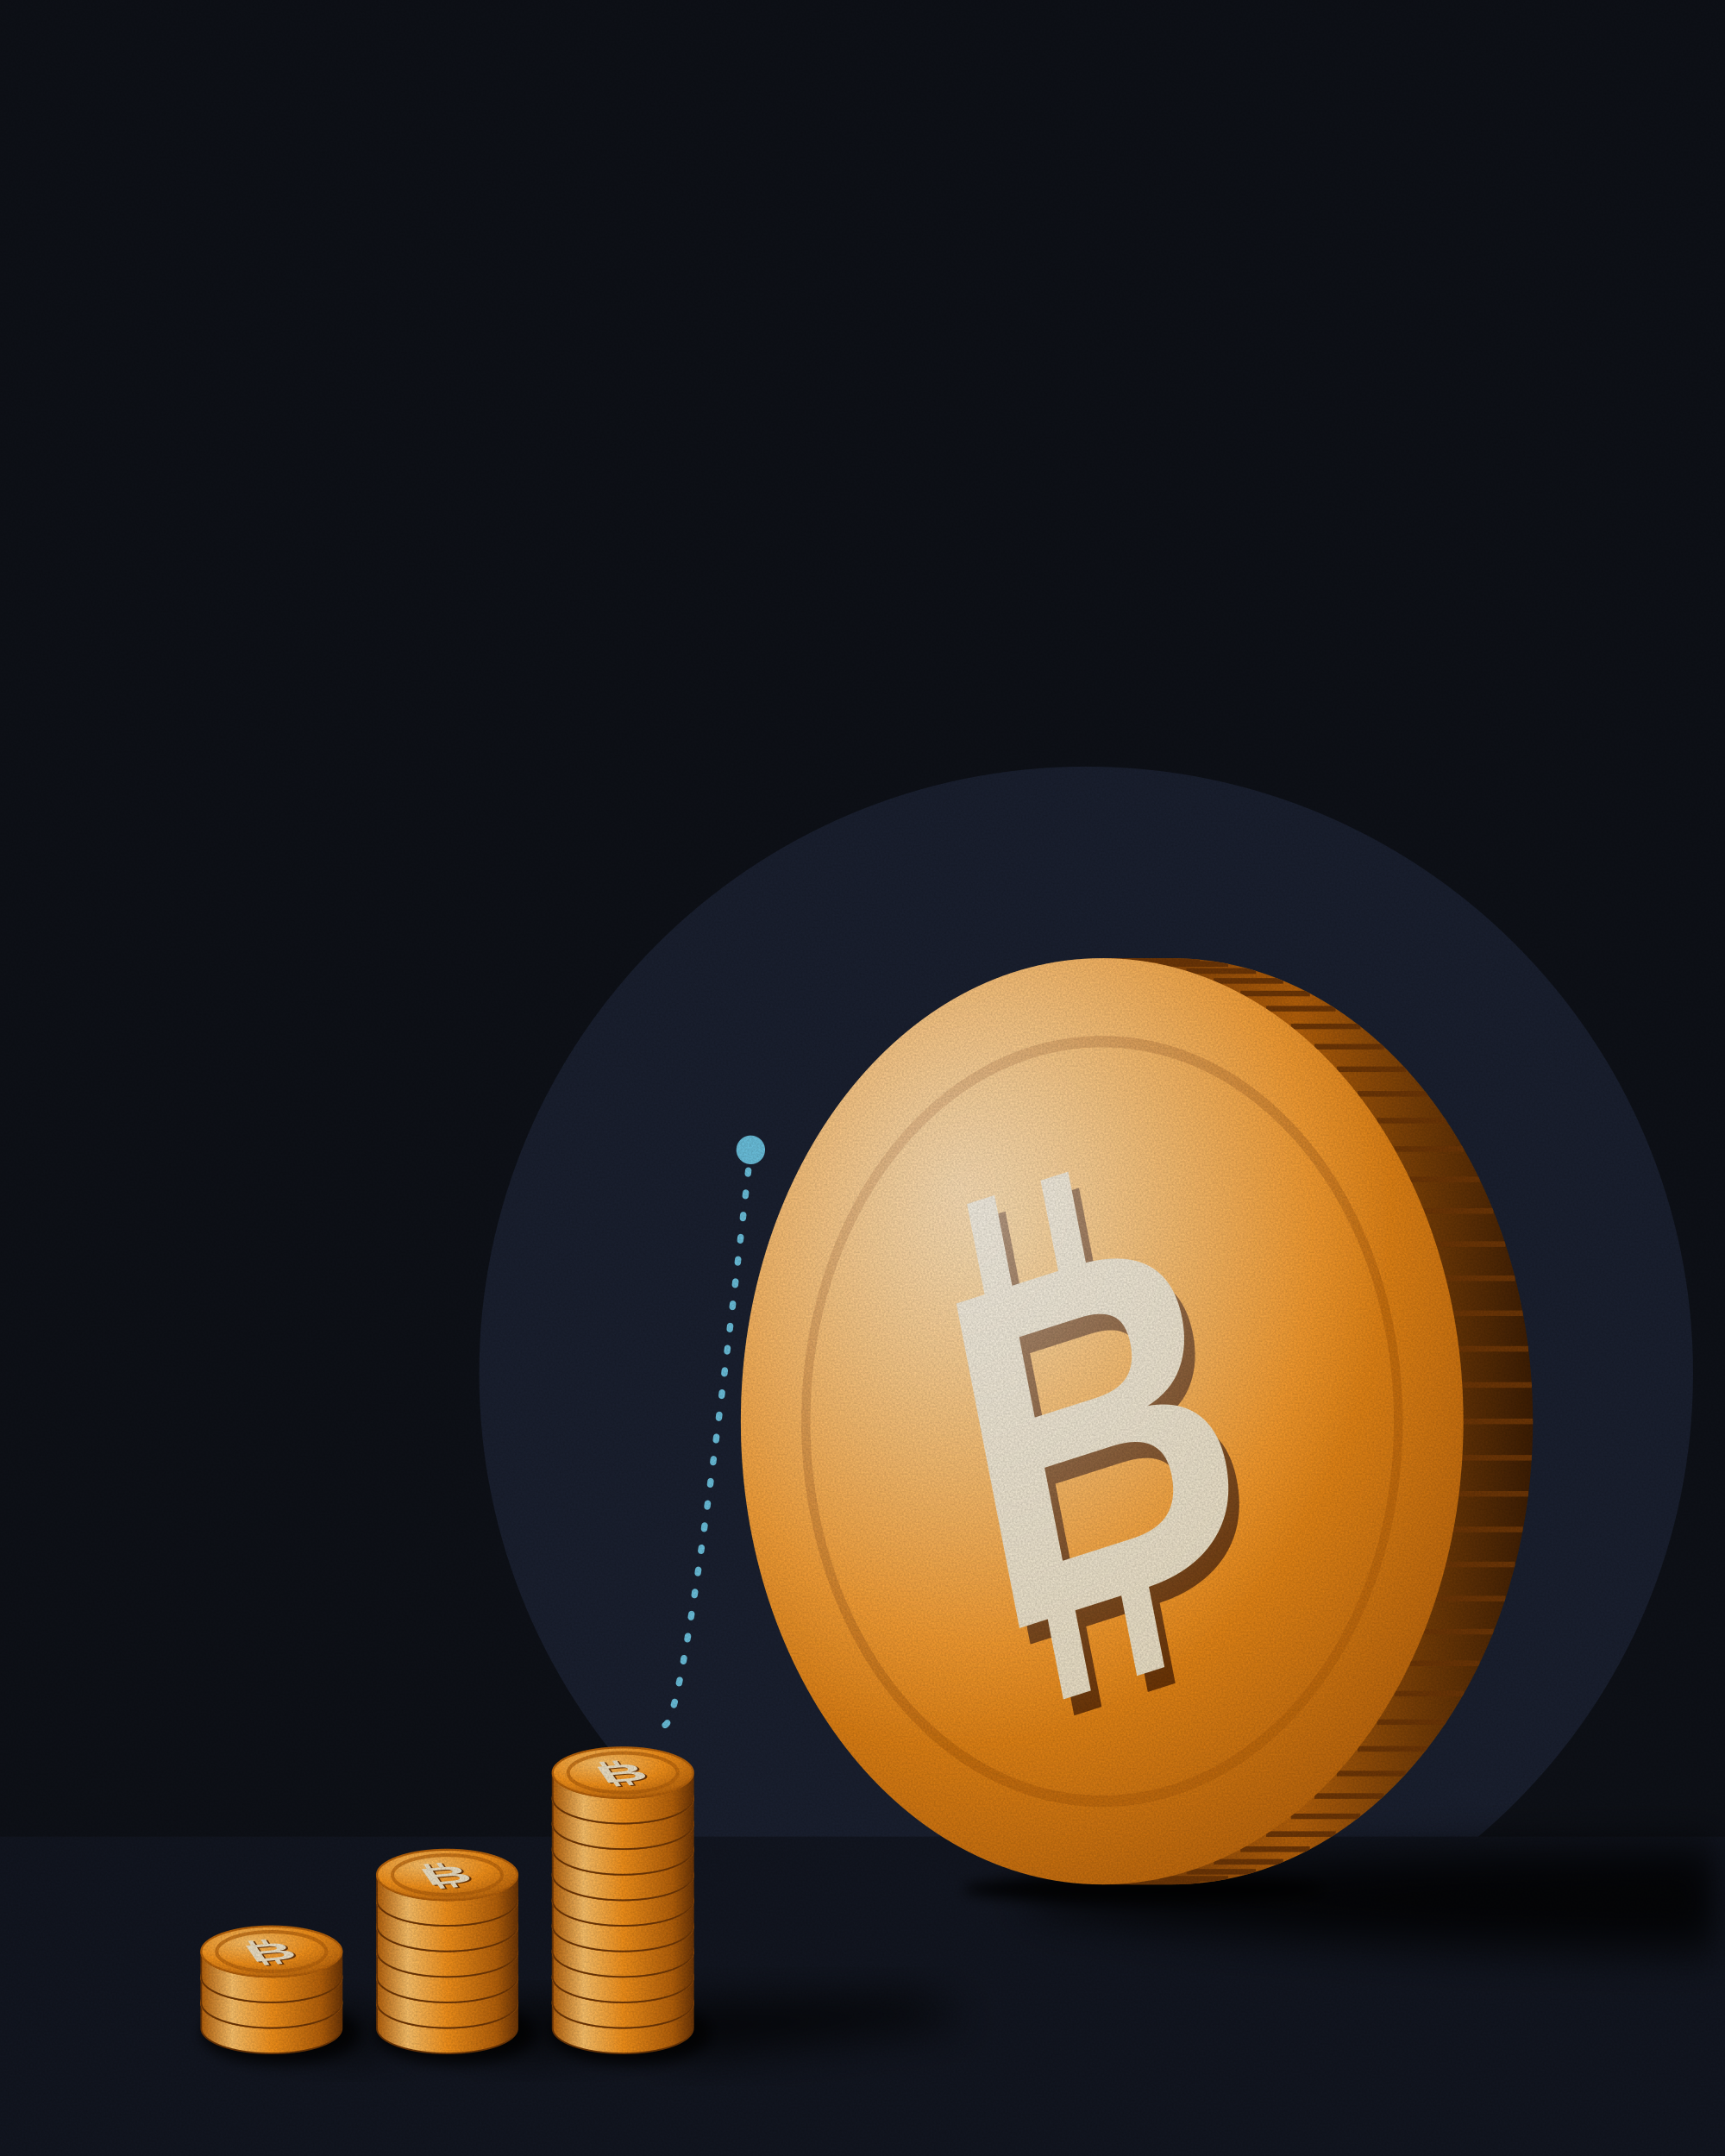
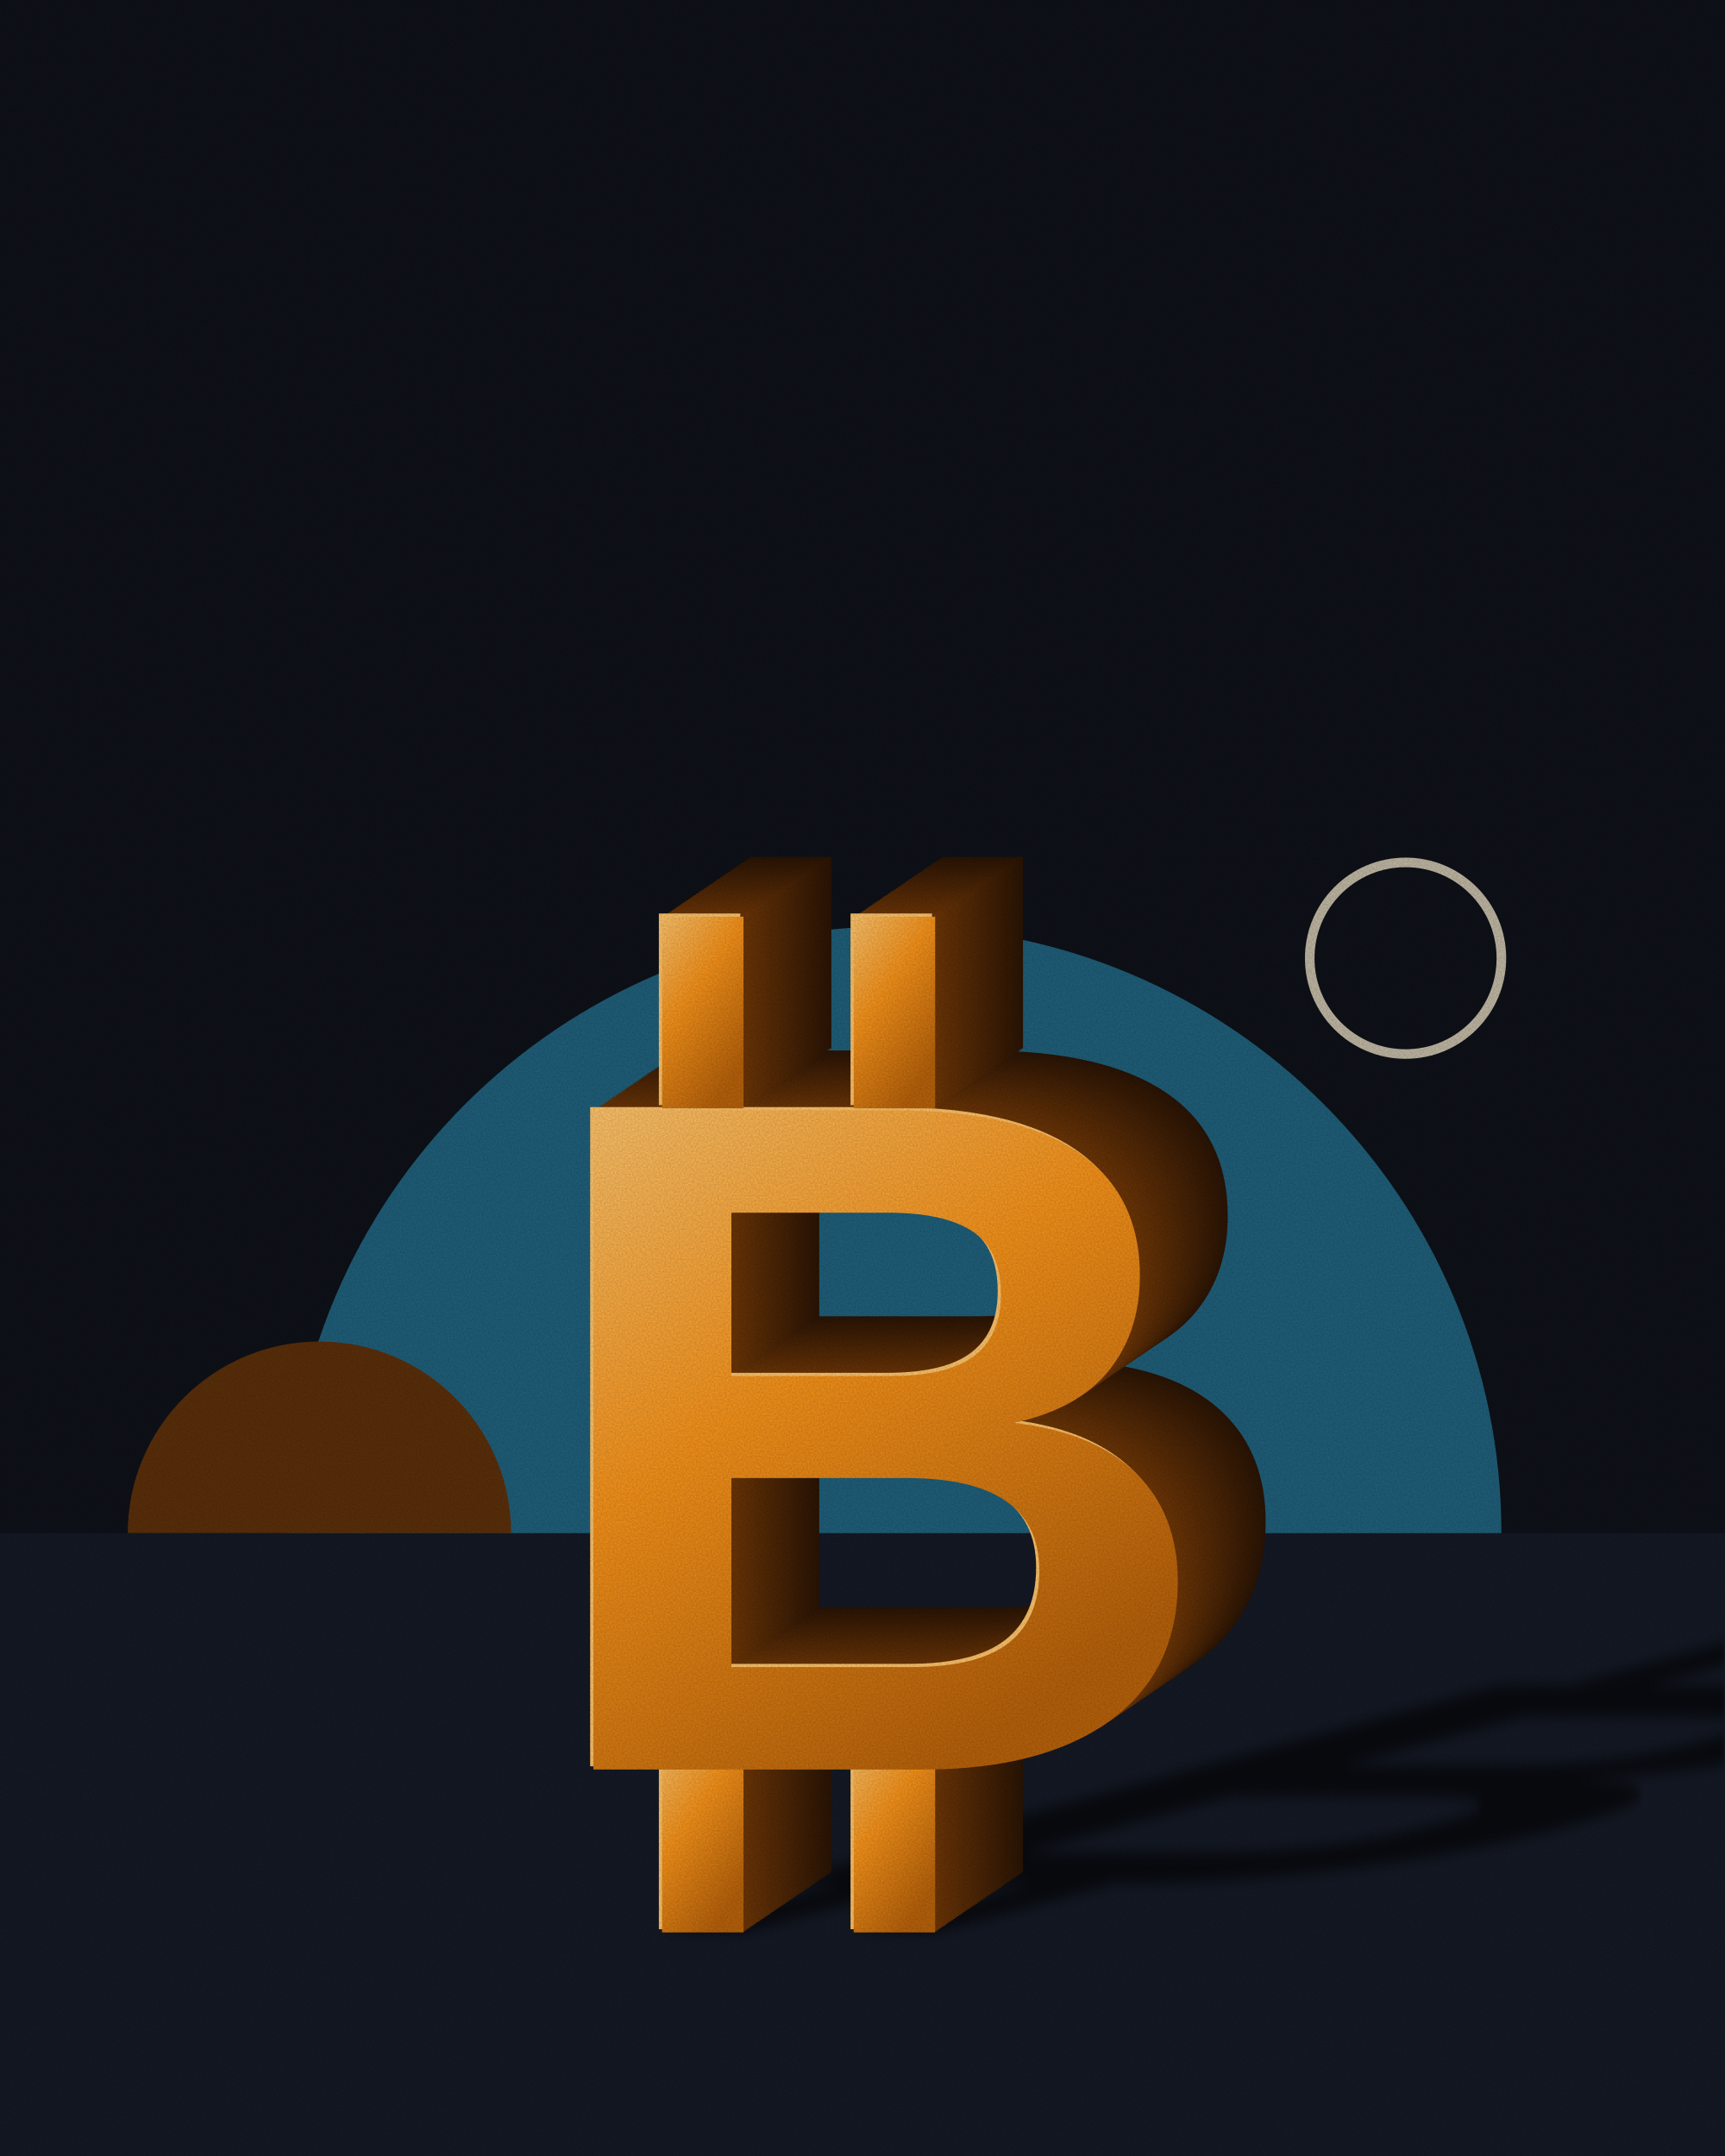
<svg xmlns="http://www.w3.org/2000/svg" viewBox="0 0 1080 1350">
  <defs>
    <filter id="v-grana" x="0" y="0" width="100%" height="100%">
      <feTurbulence type="fractalNoise" baseFrequency=".9" numOctaves="2" seed="3" />
      <feColorMatrix values="0 0 0 0 0 0 0 0 0 0 0 0 0 0 0 0 0 0 .55 0" />
    </filter>
    <filter id="v-metallo" x="0" y="0" width="100%" height="100%">
      <feTurbulence type="fractalNoise" baseFrequency="1.4" numOctaves="2" seed="8" />
      <feColorMatrix values="0 0 0 0 1 0 0 0 0 .85 0 0 0 0 .6 0 0 0 .7 -.2" />
      <feComposite in2="SourceGraphic" operator="in" />
    </filter>
    <filter id="v-blur" x="-50%" y="-50%" width="200%" height="200%">
      <feGaussianBlur stdDeviation="14" />
    </filter>
    <filter id="v-blur2" x="-50%" y="-50%" width="200%" height="200%">
      <feGaussianBlur stdDeviation="4" />
    </filter>
    <linearGradient id="v-lato" x1="0" x2="1">
      <stop offset="0" stop-color="#b8620a" />
      <stop offset=".22" stop-color="#ffc46b" />
      <stop offset=".5" stop-color="#f7931a" />
      <stop offset=".85" stop-color="#b8620a" />
      <stop offset="1" stop-color="#6e3606" />
    </linearGradient>
    <radialGradient id="v-faccia" cx=".35" cy=".3" r=".8">
      <stop offset="0" stop-color="#ffc46b" />
      <stop offset=".55" stop-color="#f7931a" />
      <stop offset="1" stop-color="#b8620a" />
    </radialGradient>
    <linearGradient id="v-taglio" x1="0" x2="1">
      <stop offset="0" stop-color="#6e3606" />
      <stop offset=".45" stop-color="#b8620a" />
      <stop offset="1" stop-color="#3d1d03" />
    </linearGradient>
    <radialGradient id="v-luce" cx=".3" cy=".25" r=".6">
      <stop offset="0" stop-color="#fff" stop-opacity=".55" />
      <stop offset="1" stop-color="#fff" stop-opacity="0" />
    </radialGradient>
    <radialGradient id="v-spot" cx=".5" cy=".5" r=".5">
      <stop offset="0" stop-color="#f7931a" stop-opacity=".34" />
      <stop offset=".5" stop-color="#f7931a" stop-opacity=".12" />
      <stop offset="1" stop-color="#f7931a" stop-opacity="0" />
    </radialGradient>
    <radialGradient id="v-spot2" cx=".5" cy=".5" r=".5">
      <stop offset="0" stop-color="#6cc3e0" stop-opacity=".12" />
      <stop offset="1" stop-color="#6cc3e0" stop-opacity="0" />
    </radialGradient>
  </defs>
  <rect width="1080" height="1350" fill="#0e1118" />
-   <circle cx="680" cy="860" r="380" fill="#1a2030" />
-   <rect y="1150" width="1080" height="200" fill="#121621" />
-   <path d="M161.2 1255.7L225.2 1260.8L260.4 1275.1L209.6 1287.4Z" fill="#000" opacity=".8" filter="url(#v-blur)" />
-   <ellipse cx="175.3" cy="1273.2" rx="49.3" ry="19.8" fill="#000" opacity=".75" filter="url(#v-blur2)" />
-   <path d="M271.2 1255.7L390.4 1256.4L425.6 1270.7L319.6 1287.4Z" fill="#000" opacity=".8" filter="url(#v-blur)" />
-   <ellipse cx="285.3" cy="1273.2" rx="49.3" ry="19.8" fill="#000" opacity=".75" filter="url(#v-blur2)" />
-   <path d="M381.2 1255.7L574.0 1250.5L609.2 1264.8L429.6 1287.4Z" fill="#000" opacity=".8" filter="url(#v-blur)" />
-   <ellipse cx="395.3" cy="1273.2" rx="49.3" ry="19.8" fill="#000" opacity=".75" filter="url(#v-blur2)" />
-   <path d="M644.8 1180.0C980.0 1139.4 1328.0 1156.8 1415.0 1188.7C1328.0 1232.2 864.0 1232.2 644.8 1194.5Z" fill="#000" opacity=".8" filter="url(#v-blur)" />
-   <ellipse cx="716.1" cy="1183.0" rx="113.1" ry="8.7" fill="#000" opacity=".85" filter="url(#v-blur2)" />
-   <clipPath id="v-tg">
-     <path d="M690.0 600.0H733.5A226.2 290.0 0 0 1 733.5 1180.0H690.0Z" />
-   </clipPath>
-   <path d="M690.0 600.0H733.5A226.2 290.0 0 0 1 733.5 1180.0H690.0Z" fill="url(#v-taglio)" />
-   <g clip-path="url(#v-tg)">
-     <line x1="707.7" y1="600.9" x2="751.2" y2="600.9" stroke="#6e3606" stroke-width="3.5" />
-     <line x1="725.4" y1="603.6" x2="768.9" y2="603.6" stroke="#6e3606" stroke-width="3.5" />
-     <line x1="742.8" y1="608.0" x2="786.3" y2="608.0" stroke="#6e3606" stroke-width="3.5" />
-     <line x1="759.9" y1="614.2" x2="803.4" y2="614.2" stroke="#6e3606" stroke-width="3.5" />
-     <line x1="776.6" y1="622.1" x2="820.1" y2="622.1" stroke="#6e3606" stroke-width="3.5" />
-     <line x1="792.7" y1="631.6" x2="836.2" y2="631.6" stroke="#6e3606" stroke-width="3.5" />
-     <line x1="808.2" y1="642.7" x2="851.7" y2="642.7" stroke="#6e3606" stroke-width="3.5" />
-     <line x1="823.0" y1="655.4" x2="866.5" y2="655.4" stroke="#6e3606" stroke-width="3.5" />
-     <line x1="836.9" y1="669.5" x2="880.4" y2="669.5" stroke="#6e3606" stroke-width="3.5" />
-     <line x1="849.9" y1="684.9" x2="893.4" y2="684.9" stroke="#6e3606" stroke-width="3.5" />
-     <line x1="862.0" y1="701.7" x2="905.5" y2="701.7" stroke="#6e3606" stroke-width="3.5" />
-     <line x1="873.0" y1="719.5" x2="916.5" y2="719.5" stroke="#6e3606" stroke-width="3.5" />
-     <line x1="882.9" y1="738.5" x2="926.4" y2="738.5" stroke="#6e3606" stroke-width="3.5" />
-     <line x1="891.5" y1="758.3" x2="935.0" y2="758.3" stroke="#6e3606" stroke-width="3.5" />
-     <line x1="899.0" y1="779.0" x2="942.5" y2="779.0" stroke="#6e3606" stroke-width="3.5" />
-     <line x1="905.1" y1="800.4" x2="948.6" y2="800.4" stroke="#6e3606" stroke-width="3.5" />
-     <line x1="910.0" y1="822.3" x2="953.5" y2="822.3" stroke="#6e3606" stroke-width="3.5" />
-     <line x1="913.4" y1="844.6" x2="956.9" y2="844.6" stroke="#6e3606" stroke-width="3.5" />
-     <line x1="915.5" y1="867.2" x2="959.0" y2="867.2" stroke="#6e3606" stroke-width="3.5" />
-     <line x1="916.2" y1="890.0" x2="959.7" y2="890.0" stroke="#6e3606" stroke-width="3.5" />
-     <line x1="915.5" y1="912.8" x2="959.0" y2="912.8" stroke="#6e3606" stroke-width="3.5" />
-     <line x1="913.4" y1="935.4" x2="956.9" y2="935.4" stroke="#6e3606" stroke-width="3.5" />
-     <line x1="910.0" y1="957.7" x2="953.5" y2="957.7" stroke="#6e3606" stroke-width="3.5" />
-     <line x1="905.1" y1="979.6" x2="948.6" y2="979.6" stroke="#6e3606" stroke-width="3.5" />
-     <line x1="899.0" y1="1001.0" x2="942.5" y2="1001.0" stroke="#6e3606" stroke-width="3.5" />
-     <line x1="891.5" y1="1021.7" x2="935.0" y2="1021.7" stroke="#6e3606" stroke-width="3.5" />
-     <line x1="882.9" y1="1041.5" x2="926.4" y2="1041.5" stroke="#6e3606" stroke-width="3.5" />
-     <line x1="873.0" y1="1060.5" x2="916.5" y2="1060.5" stroke="#6e3606" stroke-width="3.5" />
-     <line x1="862.0" y1="1078.3" x2="905.5" y2="1078.3" stroke="#6e3606" stroke-width="3.5" />
-     <line x1="849.9" y1="1095.1" x2="893.4" y2="1095.1" stroke="#6e3606" stroke-width="3.5" />
-     <line x1="836.9" y1="1110.5" x2="880.4" y2="1110.5" stroke="#6e3606" stroke-width="3.5" />
-     <line x1="823.0" y1="1124.6" x2="866.5" y2="1124.6" stroke="#6e3606" stroke-width="3.5" />
-     <line x1="808.2" y1="1137.3" x2="851.7" y2="1137.3" stroke="#6e3606" stroke-width="3.5" />
-     <line x1="792.7" y1="1148.4" x2="836.2" y2="1148.4" stroke="#6e3606" stroke-width="3.5" />
-     <line x1="776.6" y1="1157.9" x2="820.1" y2="1157.9" stroke="#6e3606" stroke-width="3.5" />
-     <line x1="759.9" y1="1165.8" x2="803.4" y2="1165.8" stroke="#6e3606" stroke-width="3.5" />
-     <line x1="742.8" y1="1172.0" x2="786.3" y2="1172.0" stroke="#6e3606" stroke-width="3.5" />
-     <line x1="725.4" y1="1176.4" x2="768.9" y2="1176.4" stroke="#6e3606" stroke-width="3.5" />
-     <line x1="707.7" y1="1179.1" x2="751.2" y2="1179.1" stroke="#6e3606" stroke-width="3.5" />
-   </g>
-   <ellipse cx="690.0" cy="890.0" rx="226.2" ry="290.0" fill="url(#v-faccia)" />
-   <g transform="translate(690.0 890.0) scale(0.780 1) translate(-690.0 -890.0)">
-     <circle cx="690.0" cy="890.0" r="237.8" fill="none" stroke="#b8620a" stroke-width="7.2" opacity=".55" />
-     <g transform="translate(698.7 900.1) rotate(-14)">
-       <rect x="-72.3" y="-158.3" width="22.8" height="60.9" fill="#6e3606" />
-       <rect x="-72.3" y="100.5" width="22.8" height="60.9" fill="#6e3606" />
-       <rect x="-11.4" y="-158.3" width="22.8" height="60.9" fill="#6e3606" />
-       <rect x="-11.4" y="100.5" width="22.8" height="60.9" fill="#6e3606" />
-       <text x="-6.1" y="109.6" text-anchor="middle" font-family="'Arial Black', Archivo, 'Helvetica Neue', Arial, sans-serif" font-weight="900" font-size="304.5" fill="#6e3606">B</text>
+   <defs>
+     <linearGradient id="v-bf" x1="0" y1="0" x2=".6" y2="1">
+       <stop offset="0" stop-color="#ffc46b" />
+       <stop offset=".45" stop-color="#f7931a" />
+       <stop offset="1" stop-color="#b8620a" />
+     </linearGradient>
+     <linearGradient id="v-af" x1="0" y1="0" x2="1" y2="1">
+       <stop offset="0" stop-color="#6cc3e0" />
+       <stop offset="1" stop-color="#1f5f7a" />
+     </linearGradient>
+     <radialGradient id="v-sf" cx=".34" cy=".3" r=".8">
+       <stop offset="0" stop-color="#fffaf0" />
+       <stop offset=".45" stop-color="#efe3c8" />
+       <stop offset="1" stop-color="#8a7b5e" />
+     </radialGradient>
+   </defs>
+   <circle cx="560" cy="960" r="380" fill="#1f5f7a" />
+   <path d="M80 960A120 120 0 0 1 320 960Z" fill="#5b2f0a" />
+   <circle cx="880" cy="600" r="60" fill="none" stroke="#efe3c8" stroke-width="6" opacity=".8" />
+   <rect y="960" width="1080" height="390" fill="#141925" />
+   <g transform="translate(0 1210.0) matrix(1 0 -1.1 0.3 0 0) translate(0 -1210.0)" opacity="0.6" filter="url(#v-blur)">
+     <g fill="#000">
+       <rect x="414.5" y="574.0" width="51.0" height="120.0" />
+       <rect x="414.5" y="1090.0" width="51.0" height="120.0" />
+       <rect x="534.5" y="574.0" width="51.0" height="120.0" />
+       <rect x="534.5" y="1090.0" width="51.0" height="120.0" />
+       <text x="548.0" y="1108.0" text-anchor="middle" font-family="'Arial Black', Archivo, 'Helvetica Neue', Arial, sans-serif" font-weight="900" font-size="600.0">B</text>
    </g>
-     <g transform="translate(690.0 890.0) rotate(-14)">
-       <rect x="-72.3" y="-158.3" width="22.8" height="60.9" fill="#efe3c8" />
-       <rect x="-72.3" y="100.5" width="22.8" height="60.9" fill="#efe3c8" />
-       <rect x="-11.4" y="-158.3" width="22.8" height="60.9" fill="#efe3c8" />
-       <rect x="-11.4" y="100.5" width="22.8" height="60.9" fill="#efe3c8" />
-       <text x="-6.1" y="109.6" text-anchor="middle" font-family="'Arial Black', Archivo, 'Helvetica Neue', Arial, sans-serif" font-weight="900" font-size="304.5" fill="#efe3c8">B</text>
-     </g>
-   </g>
-   <ellipse cx="690.0" cy="890.0" rx="226.2" ry="290.0" fill="url(#v-luce)" />
-   <path d="M126.0 1254.0A44.0 15.8 0 0 0 214.0 1254.0V1270.0A44.0 15.8 0 0 1 126.0 1270.0Z" fill="url(#v-lato)" stroke="#6e3606" stroke-width="1" />
-   <ellipse cx="170.0" cy="1254.0" rx="44.0" ry="15.8" fill="url(#v-faccia)" stroke="#b8620a" stroke-width="1.2" />
-   <path d="M126.0 1238.0A44.0 15.8 0 0 0 214.0 1238.0V1254.0A44.0 15.8 0 0 1 126.0 1254.0Z" fill="url(#v-lato)" stroke="#6e3606" stroke-width="1" />
-   <ellipse cx="170.0" cy="1238.0" rx="44.0" ry="15.8" fill="url(#v-faccia)" stroke="#b8620a" stroke-width="1.2" />
-   <path d="M126.0 1222.0A44.0 15.8 0 0 0 214.0 1222.0V1238.0A44.0 15.8 0 0 1 126.0 1238.0Z" fill="url(#v-lato)" stroke="#6e3606" stroke-width="1" />
-   <ellipse cx="170.0" cy="1222.0" rx="44.0" ry="15.8" fill="url(#v-faccia)" stroke="#b8620a" stroke-width="1.2" />
-   <ellipse cx="170.0" cy="1222.0" rx="34.3" ry="12.4" fill="none" stroke="#b8620a" stroke-width="2.2" opacity=".7" />
-   <g transform="translate(170.0 1222.0) scale(1 0.360) translate(-170.0 -1222.0)">
-     <g transform="translate(171.3 1223.3) rotate(-14)">
-       <rect x="-9.9" y="-21.7" width="3.1" height="8.4" fill="#6e3606" />
-       <rect x="-9.9" y="13.8" width="3.1" height="8.4" fill="#6e3606" />
-       <rect x="-1.6" y="-21.7" width="3.1" height="8.4" fill="#6e3606" />
-       <rect x="-1.6" y="13.8" width="3.1" height="8.4" fill="#6e3606" />
-       <text x="-0.8" y="15.0" text-anchor="middle" font-family="'Arial Black', Archivo, 'Helvetica Neue', Arial, sans-serif" font-weight="900" font-size="41.8" fill="#6e3606">B</text>
-     </g>
-     <g transform="translate(170.0 1222.0) rotate(-14)">
-       <rect x="-9.9" y="-21.7" width="3.1" height="8.4" fill="#efe3c8" />
-       <rect x="-9.9" y="13.8" width="3.1" height="8.4" fill="#efe3c8" />
-       <rect x="-1.6" y="-21.7" width="3.1" height="8.4" fill="#efe3c8" />
-       <rect x="-1.6" y="13.8" width="3.1" height="8.4" fill="#efe3c8" />
-       <text x="-0.8" y="15.0" text-anchor="middle" font-family="'Arial Black', Archivo, 'Helvetica Neue', Arial, sans-serif" font-weight="900" font-size="41.8" fill="#efe3c8">B</text>
-     </g>
-   </g>
-   <path d="M236.0 1254.0A44.0 15.8 0 0 0 324.0 1254.0V1270.0A44.0 15.8 0 0 1 236.0 1270.0Z" fill="url(#v-lato)" stroke="#6e3606" stroke-width="1" />
-   <ellipse cx="280.0" cy="1254.0" rx="44.0" ry="15.8" fill="url(#v-faccia)" stroke="#b8620a" stroke-width="1.2" />
-   <path d="M236.0 1238.0A44.0 15.8 0 0 0 324.0 1238.0V1254.0A44.0 15.8 0 0 1 236.0 1254.0Z" fill="url(#v-lato)" stroke="#6e3606" stroke-width="1" />
-   <ellipse cx="280.0" cy="1238.0" rx="44.0" ry="15.8" fill="url(#v-faccia)" stroke="#b8620a" stroke-width="1.2" />
-   <path d="M236.0 1222.0A44.0 15.8 0 0 0 324.0 1222.0V1238.0A44.0 15.8 0 0 1 236.0 1238.0Z" fill="url(#v-lato)" stroke="#6e3606" stroke-width="1" />
-   <ellipse cx="280.0" cy="1222.0" rx="44.0" ry="15.8" fill="url(#v-faccia)" stroke="#b8620a" stroke-width="1.2" />
-   <path d="M236.0 1206.0A44.0 15.8 0 0 0 324.0 1206.0V1222.0A44.0 15.8 0 0 1 236.0 1222.0Z" fill="url(#v-lato)" stroke="#6e3606" stroke-width="1" />
-   <ellipse cx="280.0" cy="1206.0" rx="44.0" ry="15.8" fill="url(#v-faccia)" stroke="#b8620a" stroke-width="1.2" />
-   <path d="M236.0 1190.0A44.0 15.8 0 0 0 324.0 1190.0V1206.0A44.0 15.8 0 0 1 236.0 1206.0Z" fill="url(#v-lato)" stroke="#6e3606" stroke-width="1" />
-   <ellipse cx="280.0" cy="1190.0" rx="44.0" ry="15.8" fill="url(#v-faccia)" stroke="#b8620a" stroke-width="1.2" />
-   <path d="M236.0 1174.0A44.0 15.8 0 0 0 324.0 1174.0V1190.0A44.0 15.8 0 0 1 236.0 1190.0Z" fill="url(#v-lato)" stroke="#6e3606" stroke-width="1" />
-   <ellipse cx="280.0" cy="1174.0" rx="44.0" ry="15.8" fill="url(#v-faccia)" stroke="#b8620a" stroke-width="1.2" />
-   <ellipse cx="280.0" cy="1174.0" rx="34.3" ry="12.4" fill="none" stroke="#b8620a" stroke-width="2.2" opacity=".7" />
-   <g transform="translate(280.0 1174.0) scale(1 0.360) translate(-280.0 -1174.0)">
-     <g transform="translate(281.3 1175.3) rotate(-14)">
-       <rect x="-9.9" y="-21.7" width="3.1" height="8.4" fill="#6e3606" />
-       <rect x="-9.9" y="13.8" width="3.1" height="8.4" fill="#6e3606" />
-       <rect x="-1.6" y="-21.7" width="3.1" height="8.4" fill="#6e3606" />
-       <rect x="-1.6" y="13.8" width="3.1" height="8.4" fill="#6e3606" />
-       <text x="-0.8" y="15.0" text-anchor="middle" font-family="'Arial Black', Archivo, 'Helvetica Neue', Arial, sans-serif" font-weight="900" font-size="41.8" fill="#6e3606">B</text>
-     </g>
-     <g transform="translate(280.0 1174.0) rotate(-14)">
-       <rect x="-9.9" y="-21.7" width="3.1" height="8.4" fill="#efe3c8" />
-       <rect x="-9.9" y="13.8" width="3.1" height="8.4" fill="#efe3c8" />
-       <rect x="-1.6" y="-21.7" width="3.1" height="8.4" fill="#efe3c8" />
-       <rect x="-1.6" y="13.8" width="3.1" height="8.4" fill="#efe3c8" />
-       <text x="-0.8" y="15.0" text-anchor="middle" font-family="'Arial Black', Archivo, 'Helvetica Neue', Arial, sans-serif" font-weight="900" font-size="41.8" fill="#efe3c8">B</text>
-     </g>
-   </g>
-   <path d="M346.0 1254.0A44.0 15.8 0 0 0 434.0 1254.0V1270.0A44.0 15.8 0 0 1 346.0 1270.0Z" fill="url(#v-lato)" stroke="#6e3606" stroke-width="1" />
-   <ellipse cx="390.0" cy="1254.0" rx="44.0" ry="15.8" fill="url(#v-faccia)" stroke="#b8620a" stroke-width="1.2" />
-   <path d="M346.0 1238.0A44.0 15.8 0 0 0 434.0 1238.0V1254.0A44.0 15.8 0 0 1 346.0 1254.0Z" fill="url(#v-lato)" stroke="#6e3606" stroke-width="1" />
-   <ellipse cx="390.0" cy="1238.0" rx="44.0" ry="15.8" fill="url(#v-faccia)" stroke="#b8620a" stroke-width="1.2" />
-   <path d="M346.0 1222.0A44.0 15.8 0 0 0 434.0 1222.0V1238.0A44.0 15.8 0 0 1 346.0 1238.0Z" fill="url(#v-lato)" stroke="#6e3606" stroke-width="1" />
-   <ellipse cx="390.0" cy="1222.0" rx="44.0" ry="15.8" fill="url(#v-faccia)" stroke="#b8620a" stroke-width="1.2" />
-   <path d="M346.0 1206.0A44.0 15.8 0 0 0 434.0 1206.0V1222.0A44.0 15.8 0 0 1 346.0 1222.0Z" fill="url(#v-lato)" stroke="#6e3606" stroke-width="1" />
-   <ellipse cx="390.0" cy="1206.0" rx="44.0" ry="15.8" fill="url(#v-faccia)" stroke="#b8620a" stroke-width="1.2" />
-   <path d="M346.0 1190.0A44.0 15.8 0 0 0 434.0 1190.0V1206.0A44.0 15.8 0 0 1 346.0 1206.0Z" fill="url(#v-lato)" stroke="#6e3606" stroke-width="1" />
-   <ellipse cx="390.0" cy="1190.0" rx="44.0" ry="15.8" fill="url(#v-faccia)" stroke="#b8620a" stroke-width="1.2" />
-   <path d="M346.0 1174.0A44.0 15.8 0 0 0 434.0 1174.0V1190.0A44.0 15.8 0 0 1 346.0 1190.0Z" fill="url(#v-lato)" stroke="#6e3606" stroke-width="1" />
-   <ellipse cx="390.0" cy="1174.0" rx="44.0" ry="15.8" fill="url(#v-faccia)" stroke="#b8620a" stroke-width="1.2" />
-   <path d="M346.0 1158.0A44.0 15.8 0 0 0 434.0 1158.0V1174.0A44.0 15.8 0 0 1 346.0 1174.0Z" fill="url(#v-lato)" stroke="#6e3606" stroke-width="1" />
-   <ellipse cx="390.0" cy="1158.0" rx="44.0" ry="15.8" fill="url(#v-faccia)" stroke="#b8620a" stroke-width="1.2" />
-   <path d="M346.0 1142.0A44.0 15.8 0 0 0 434.0 1142.0V1158.0A44.0 15.8 0 0 1 346.0 1158.0Z" fill="url(#v-lato)" stroke="#6e3606" stroke-width="1" />
-   <ellipse cx="390.0" cy="1142.0" rx="44.0" ry="15.8" fill="url(#v-faccia)" stroke="#b8620a" stroke-width="1.2" />
-   <path d="M346.0 1126.0A44.0 15.8 0 0 0 434.0 1126.0V1142.0A44.0 15.8 0 0 1 346.0 1142.0Z" fill="url(#v-lato)" stroke="#6e3606" stroke-width="1" />
-   <ellipse cx="390.0" cy="1126.0" rx="44.0" ry="15.8" fill="url(#v-faccia)" stroke="#b8620a" stroke-width="1.2" />
-   <path d="M346.0 1110.0A44.0 15.8 0 0 0 434.0 1110.0V1126.0A44.0 15.8 0 0 1 346.0 1126.0Z" fill="url(#v-lato)" stroke="#6e3606" stroke-width="1" />
-   <ellipse cx="390.0" cy="1110.0" rx="44.0" ry="15.8" fill="url(#v-faccia)" stroke="#b8620a" stroke-width="1.2" />
-   <ellipse cx="390.0" cy="1110.0" rx="34.3" ry="12.4" fill="none" stroke="#b8620a" stroke-width="2.2" opacity=".7" />
-   <g transform="translate(390.0 1110.0) scale(1 0.360) translate(-390.0 -1110.0)">
-     <g transform="translate(391.3 1111.3) rotate(-14)">
-       <rect x="-9.9" y="-21.7" width="3.1" height="8.4" fill="#6e3606" />
-       <rect x="-9.9" y="13.8" width="3.1" height="8.4" fill="#6e3606" />
-       <rect x="-1.6" y="-21.7" width="3.1" height="8.4" fill="#6e3606" />
-       <rect x="-1.6" y="13.8" width="3.1" height="8.4" fill="#6e3606" />
-       <text x="-0.8" y="15.0" text-anchor="middle" font-family="'Arial Black', Archivo, 'Helvetica Neue', Arial, sans-serif" font-weight="900" font-size="41.8" fill="#6e3606">B</text>
-     </g>
-     <g transform="translate(390.0 1110.0) rotate(-14)">
-       <rect x="-9.9" y="-21.7" width="3.1" height="8.4" fill="#efe3c8" />
-       <rect x="-9.9" y="13.8" width="3.1" height="8.4" fill="#efe3c8" />
-       <rect x="-1.6" y="-21.7" width="3.1" height="8.4" fill="#efe3c8" />
-       <rect x="-1.6" y="13.8" width="3.1" height="8.4" fill="#efe3c8" />
-       <text x="-0.8" y="15.0" text-anchor="middle" font-family="'Arial Black', Archivo, 'Helvetica Neue', Arial, sans-serif" font-weight="900" font-size="41.8" fill="#efe3c8">B</text>
-     </g>
-   </g>
-   <path d="M416.4 1080.2Q430.0 1074.2 470.0 720.0" fill="none" stroke="#6cc3e0" stroke-width="4" stroke-dasharray="2 12" stroke-linecap="round" />
-   <circle cx="470" cy="720" r="9" fill="#6cc3e0" />
+   </g>
+   <g fill="#2a1404">
+     <rect x="469.5" y="536.6" width="51.0" height="120.0" />
+     <rect x="469.5" y="1052.6" width="51.0" height="120.0" />
+     <rect x="589.5" y="536.6" width="51.0" height="120.0" />
+     <rect x="589.5" y="1052.6" width="51.0" height="120.0" />
+     <text x="603.0" y="1070.6" text-anchor="middle" font-family="'Arial Black', Archivo, 'Helvetica Neue', Arial, sans-serif" font-weight="900" font-size="600.0">B</text>
+   </g>
+   <g fill="#2c1504">
+     <rect x="468.2" y="537.5" width="51.0" height="120.0" />
+     <rect x="468.2" y="1053.5" width="51.0" height="120.0" />
+     <rect x="588.2" y="537.5" width="51.0" height="120.0" />
+     <rect x="588.2" y="1053.5" width="51.0" height="120.0" />
+     <text x="601.8" y="1071.5" text-anchor="middle" font-family="'Arial Black', Archivo, 'Helvetica Neue', Arial, sans-serif" font-weight="900" font-size="600.0">B</text>
+   </g>
+   <g fill="#2d1604">
+     <rect x="467.0" y="538.3" width="51.0" height="120.0" />
+     <rect x="467.0" y="1054.3" width="51.0" height="120.0" />
+     <rect x="587.0" y="538.3" width="51.0" height="120.0" />
+     <rect x="587.0" y="1054.3" width="51.0" height="120.0" />
+     <text x="600.5" y="1072.3" text-anchor="middle" font-family="'Arial Black', Archivo, 'Helvetica Neue', Arial, sans-serif" font-weight="900" font-size="600.0">B</text>
+   </g>
+   <g fill="#2f1604">
+     <rect x="465.8" y="539.2" width="51.0" height="120.0" />
+     <rect x="465.8" y="1055.2" width="51.0" height="120.0" />
+     <rect x="585.8" y="539.2" width="51.0" height="120.0" />
+     <rect x="585.8" y="1055.2" width="51.0" height="120.0" />
+     <text x="599.2" y="1073.2" text-anchor="middle" font-family="'Arial Black', Archivo, 'Helvetica Neue', Arial, sans-serif" font-weight="900" font-size="600.0">B</text>
+   </g>
+   <g fill="#301704">
+     <rect x="464.5" y="540.0" width="51.0" height="120.0" />
+     <rect x="464.5" y="1056.0" width="51.0" height="120.0" />
+     <rect x="584.5" y="540.0" width="51.0" height="120.0" />
+     <rect x="584.5" y="1056.0" width="51.0" height="120.0" />
+     <text x="598.0" y="1074.0" text-anchor="middle" font-family="'Arial Black', Archivo, 'Helvetica Neue', Arial, sans-serif" font-weight="900" font-size="600.0">B</text>
+   </g>
+   <g fill="#321804">
+     <rect x="463.2" y="540.8" width="51.0" height="120.0" />
+     <rect x="463.2" y="1056.8" width="51.0" height="120.0" />
+     <rect x="583.2" y="540.8" width="51.0" height="120.0" />
+     <rect x="583.2" y="1056.8" width="51.0" height="120.0" />
+     <text x="596.8" y="1074.8" text-anchor="middle" font-family="'Arial Black', Archivo, 'Helvetica Neue', Arial, sans-serif" font-weight="900" font-size="600.0">B</text>
+   </g>
+   <g fill="#331904">
+     <rect x="462.0" y="541.7" width="51.0" height="120.0" />
+     <rect x="462.0" y="1057.7" width="51.0" height="120.0" />
+     <rect x="582.0" y="541.7" width="51.0" height="120.0" />
+     <rect x="582.0" y="1057.7" width="51.0" height="120.0" />
+     <text x="595.5" y="1075.7" text-anchor="middle" font-family="'Arial Black', Archivo, 'Helvetica Neue', Arial, sans-serif" font-weight="900" font-size="600.0">B</text>
+   </g>
+   <g fill="#351904">
+     <rect x="460.8" y="542.5" width="51.0" height="120.0" />
+     <rect x="460.8" y="1058.5" width="51.0" height="120.0" />
+     <rect x="580.8" y="542.5" width="51.0" height="120.0" />
+     <rect x="580.8" y="1058.5" width="51.0" height="120.0" />
+     <text x="594.2" y="1076.5" text-anchor="middle" font-family="'Arial Black', Archivo, 'Helvetica Neue', Arial, sans-serif" font-weight="900" font-size="600.0">B</text>
+   </g>
+   <g fill="#361a04">
+     <rect x="459.5" y="543.4" width="51.0" height="120.0" />
+     <rect x="459.5" y="1059.4" width="51.0" height="120.0" />
+     <rect x="579.5" y="543.4" width="51.0" height="120.0" />
+     <rect x="579.5" y="1059.4" width="51.0" height="120.0" />
+     <text x="593.0" y="1077.4" text-anchor="middle" font-family="'Arial Black', Archivo, 'Helvetica Neue', Arial, sans-serif" font-weight="900" font-size="600.0">B</text>
+   </g>
+   <g fill="#381b04">
+     <rect x="458.2" y="544.2" width="51.0" height="120.0" />
+     <rect x="458.2" y="1060.2" width="51.0" height="120.0" />
+     <rect x="578.2" y="544.2" width="51.0" height="120.0" />
+     <rect x="578.2" y="1060.2" width="51.0" height="120.0" />
+     <text x="591.8" y="1078.2" text-anchor="middle" font-family="'Arial Black', Archivo, 'Helvetica Neue', Arial, sans-serif" font-weight="900" font-size="600.0">B</text>
+   </g>
+   <g fill="#391c04">
+     <rect x="457.0" y="545.1" width="51.0" height="120.0" />
+     <rect x="457.0" y="1061.1" width="51.0" height="120.0" />
+     <rect x="577.0" y="545.1" width="51.0" height="120.0" />
+     <rect x="577.0" y="1061.1" width="51.0" height="120.0" />
+     <text x="590.5" y="1079.1" text-anchor="middle" font-family="'Arial Black', Archivo, 'Helvetica Neue', Arial, sans-serif" font-weight="900" font-size="600.0">B</text>
+   </g>
+   <g fill="#3b1c04">
+     <rect x="455.8" y="546.0" width="51.0" height="120.0" />
+     <rect x="455.8" y="1062.0" width="51.0" height="120.0" />
+     <rect x="575.8" y="546.0" width="51.0" height="120.0" />
+     <rect x="575.8" y="1062.0" width="51.0" height="120.0" />
+     <text x="589.2" y="1080.0" text-anchor="middle" font-family="'Arial Black', Archivo, 'Helvetica Neue', Arial, sans-serif" font-weight="900" font-size="600.0">B</text>
+   </g>
+   <g fill="#3d1d05">
+     <rect x="454.5" y="546.8" width="51.0" height="120.0" />
+     <rect x="454.5" y="1062.8" width="51.0" height="120.0" />
+     <rect x="574.5" y="546.8" width="51.0" height="120.0" />
+     <rect x="574.5" y="1062.8" width="51.0" height="120.0" />
+     <text x="588.0" y="1080.8" text-anchor="middle" font-family="'Arial Black', Archivo, 'Helvetica Neue', Arial, sans-serif" font-weight="900" font-size="600.0">B</text>
+   </g>
+   <g fill="#3e1e05">
+     <rect x="453.2" y="547.7" width="51.0" height="120.0" />
+     <rect x="453.2" y="1063.7" width="51.0" height="120.0" />
+     <rect x="573.2" y="547.7" width="51.0" height="120.0" />
+     <rect x="573.2" y="1063.7" width="51.0" height="120.0" />
+     <text x="586.8" y="1081.7" text-anchor="middle" font-family="'Arial Black', Archivo, 'Helvetica Neue', Arial, sans-serif" font-weight="900" font-size="600.0">B</text>
+   </g>
+   <g fill="#401f05">
+     <rect x="452.0" y="548.5" width="51.0" height="120.0" />
+     <rect x="452.0" y="1064.5" width="51.0" height="120.0" />
+     <rect x="572.0" y="548.5" width="51.0" height="120.0" />
+     <rect x="572.0" y="1064.5" width="51.0" height="120.0" />
+     <text x="585.5" y="1082.5" text-anchor="middle" font-family="'Arial Black', Archivo, 'Helvetica Neue', Arial, sans-serif" font-weight="900" font-size="600.0">B</text>
+   </g>
+   <g fill="#412005">
+     <rect x="450.8" y="549.3" width="51.0" height="120.0" />
+     <rect x="450.8" y="1065.3" width="51.0" height="120.0" />
+     <rect x="570.8" y="549.3" width="51.0" height="120.0" />
+     <rect x="570.8" y="1065.3" width="51.0" height="120.0" />
+     <text x="584.2" y="1083.3" text-anchor="middle" font-family="'Arial Black', Archivo, 'Helvetica Neue', Arial, sans-serif" font-weight="900" font-size="600.0">B</text>
+   </g>
+   <g fill="#432005">
+     <rect x="449.5" y="550.2" width="51.0" height="120.0" />
+     <rect x="449.5" y="1066.2" width="51.0" height="120.0" />
+     <rect x="569.5" y="550.2" width="51.0" height="120.0" />
+     <rect x="569.5" y="1066.2" width="51.0" height="120.0" />
+     <text x="583.0" y="1084.2" text-anchor="middle" font-family="'Arial Black', Archivo, 'Helvetica Neue', Arial, sans-serif" font-weight="900" font-size="600.0">B</text>
+   </g>
+   <g fill="#442105">
+     <rect x="448.2" y="551.0" width="51.0" height="120.0" />
+     <rect x="448.2" y="1067.0" width="51.0" height="120.0" />
+     <rect x="568.2" y="551.0" width="51.0" height="120.0" />
+     <rect x="568.2" y="1067.0" width="51.0" height="120.0" />
+     <text x="581.8" y="1085.0" text-anchor="middle" font-family="'Arial Black', Archivo, 'Helvetica Neue', Arial, sans-serif" font-weight="900" font-size="600.0">B</text>
+   </g>
+   <g fill="#462205">
+     <rect x="447.0" y="551.9" width="51.0" height="120.0" />
+     <rect x="447.0" y="1067.9" width="51.0" height="120.0" />
+     <rect x="567.0" y="551.9" width="51.0" height="120.0" />
+     <rect x="567.0" y="1067.9" width="51.0" height="120.0" />
+     <text x="580.5" y="1085.9" text-anchor="middle" font-family="'Arial Black', Archivo, 'Helvetica Neue', Arial, sans-serif" font-weight="900" font-size="600.0">B</text>
+   </g>
+   <g fill="#472305">
+     <rect x="445.8" y="552.8" width="51.0" height="120.0" />
+     <rect x="445.8" y="1068.8" width="51.0" height="120.0" />
+     <rect x="565.8" y="552.8" width="51.0" height="120.0" />
+     <rect x="565.8" y="1068.8" width="51.0" height="120.0" />
+     <text x="579.2" y="1086.8" text-anchor="middle" font-family="'Arial Black', Archivo, 'Helvetica Neue', Arial, sans-serif" font-weight="900" font-size="600.0">B</text>
+   </g>
+   <g fill="#492305">
+     <rect x="444.5" y="553.6" width="51.0" height="120.0" />
+     <rect x="444.5" y="1069.6" width="51.0" height="120.0" />
+     <rect x="564.5" y="553.6" width="51.0" height="120.0" />
+     <rect x="564.5" y="1069.6" width="51.0" height="120.0" />
+     <text x="578.0" y="1087.6" text-anchor="middle" font-family="'Arial Black', Archivo, 'Helvetica Neue', Arial, sans-serif" font-weight="900" font-size="600.0">B</text>
+   </g>
+   <g fill="#4a2405">
+     <rect x="443.2" y="554.5" width="51.0" height="120.0" />
+     <rect x="443.2" y="1070.5" width="51.0" height="120.0" />
+     <rect x="563.2" y="554.5" width="51.0" height="120.0" />
+     <rect x="563.2" y="1070.5" width="51.0" height="120.0" />
+     <text x="576.8" y="1088.5" text-anchor="middle" font-family="'Arial Black', Archivo, 'Helvetica Neue', Arial, sans-serif" font-weight="900" font-size="600.0">B</text>
+   </g>
+   <g fill="#4c2505">
+     <rect x="442.0" y="555.3" width="51.0" height="120.0" />
+     <rect x="442.0" y="1071.3" width="51.0" height="120.0" />
+     <rect x="562.0" y="555.3" width="51.0" height="120.0" />
+     <rect x="562.0" y="1071.3" width="51.0" height="120.0" />
+     <text x="575.5" y="1089.3" text-anchor="middle" font-family="'Arial Black', Archivo, 'Helvetica Neue', Arial, sans-serif" font-weight="900" font-size="600.0">B</text>
+   </g>
+   <g fill="#4e2605">
+     <rect x="440.8" y="556.2" width="51.0" height="120.0" />
+     <rect x="440.8" y="1072.2" width="51.0" height="120.0" />
+     <rect x="560.8" y="556.2" width="51.0" height="120.0" />
+     <rect x="560.8" y="1072.2" width="51.0" height="120.0" />
+     <text x="574.2" y="1090.2" text-anchor="middle" font-family="'Arial Black', Archivo, 'Helvetica Neue', Arial, sans-serif" font-weight="900" font-size="600.0">B</text>
+   </g>
+   <g fill="#4f2705">
+     <rect x="439.5" y="557.0" width="51.0" height="120.0" />
+     <rect x="439.5" y="1073.0" width="51.0" height="120.0" />
+     <rect x="559.5" y="557.0" width="51.0" height="120.0" />
+     <rect x="559.5" y="1073.0" width="51.0" height="120.0" />
+     <text x="573.0" y="1091.0" text-anchor="middle" font-family="'Arial Black', Archivo, 'Helvetica Neue', Arial, sans-serif" font-weight="900" font-size="600.0">B</text>
+   </g>
+   <g fill="#512705">
+     <rect x="438.2" y="557.8" width="51.0" height="120.0" />
+     <rect x="438.2" y="1073.8" width="51.0" height="120.0" />
+     <rect x="558.2" y="557.8" width="51.0" height="120.0" />
+     <rect x="558.2" y="1073.8" width="51.0" height="120.0" />
+     <text x="571.8" y="1091.8" text-anchor="middle" font-family="'Arial Black', Archivo, 'Helvetica Neue', Arial, sans-serif" font-weight="900" font-size="600.0">B</text>
+   </g>
+   <g fill="#522805">
+     <rect x="437.0" y="558.7" width="51.0" height="120.0" />
+     <rect x="437.0" y="1074.7" width="51.0" height="120.0" />
+     <rect x="557.0" y="558.7" width="51.0" height="120.0" />
+     <rect x="557.0" y="1074.7" width="51.0" height="120.0" />
+     <text x="570.5" y="1092.7" text-anchor="middle" font-family="'Arial Black', Archivo, 'Helvetica Neue', Arial, sans-serif" font-weight="900" font-size="600.0">B</text>
+   </g>
+   <g fill="#542905">
+     <rect x="435.8" y="559.5" width="51.0" height="120.0" />
+     <rect x="435.8" y="1075.5" width="51.0" height="120.0" />
+     <rect x="555.8" y="559.5" width="51.0" height="120.0" />
+     <rect x="555.8" y="1075.5" width="51.0" height="120.0" />
+     <text x="569.2" y="1093.5" text-anchor="middle" font-family="'Arial Black', Archivo, 'Helvetica Neue', Arial, sans-serif" font-weight="900" font-size="600.0">B</text>
+   </g>
+   <g fill="#552a05">
+     <rect x="434.5" y="560.4" width="51.0" height="120.0" />
+     <rect x="434.5" y="1076.4" width="51.0" height="120.0" />
+     <rect x="554.5" y="560.4" width="51.0" height="120.0" />
+     <rect x="554.5" y="1076.4" width="51.0" height="120.0" />
+     <text x="568.0" y="1094.4" text-anchor="middle" font-family="'Arial Black', Archivo, 'Helvetica Neue', Arial, sans-serif" font-weight="900" font-size="600.0">B</text>
+   </g>
+   <g fill="#572a05">
+     <rect x="433.2" y="561.2" width="51.0" height="120.0" />
+     <rect x="433.2" y="1077.2" width="51.0" height="120.0" />
+     <rect x="553.2" y="561.2" width="51.0" height="120.0" />
+     <rect x="553.2" y="1077.2" width="51.0" height="120.0" />
+     <text x="566.8" y="1095.2" text-anchor="middle" font-family="'Arial Black', Archivo, 'Helvetica Neue', Arial, sans-serif" font-weight="900" font-size="600.0">B</text>
+   </g>
+   <g fill="#582b05">
+     <rect x="432.0" y="562.1" width="51.0" height="120.0" />
+     <rect x="432.0" y="1078.1" width="51.0" height="120.0" />
+     <rect x="552.0" y="562.1" width="51.0" height="120.0" />
+     <rect x="552.0" y="1078.1" width="51.0" height="120.0" />
+     <text x="565.5" y="1096.1" text-anchor="middle" font-family="'Arial Black', Archivo, 'Helvetica Neue', Arial, sans-serif" font-weight="900" font-size="600.0">B</text>
+   </g>
+   <g fill="#5a2c05">
+     <rect x="430.8" y="563.0" width="51.0" height="120.0" />
+     <rect x="430.8" y="1079.0" width="51.0" height="120.0" />
+     <rect x="550.8" y="563.0" width="51.0" height="120.0" />
+     <rect x="550.8" y="1079.0" width="51.0" height="120.0" />
+     <text x="564.2" y="1097.0" text-anchor="middle" font-family="'Arial Black', Archivo, 'Helvetica Neue', Arial, sans-serif" font-weight="900" font-size="600.0">B</text>
+   </g>
+   <g fill="#5b2d05">
+     <rect x="429.5" y="563.8" width="51.0" height="120.0" />
+     <rect x="429.5" y="1079.8" width="51.0" height="120.0" />
+     <rect x="549.5" y="563.8" width="51.0" height="120.0" />
+     <rect x="549.5" y="1079.8" width="51.0" height="120.0" />
+     <text x="563.0" y="1097.8" text-anchor="middle" font-family="'Arial Black', Archivo, 'Helvetica Neue', Arial, sans-serif" font-weight="900" font-size="600.0">B</text>
+   </g>
+   <g fill="#5d2e06">
+     <rect x="428.2" y="564.7" width="51.0" height="120.0" />
+     <rect x="428.2" y="1080.7" width="51.0" height="120.0" />
+     <rect x="548.2" y="564.7" width="51.0" height="120.0" />
+     <rect x="548.2" y="1080.7" width="51.0" height="120.0" />
+     <text x="561.8" y="1098.7" text-anchor="middle" font-family="'Arial Black', Archivo, 'Helvetica Neue', Arial, sans-serif" font-weight="900" font-size="600.0">B</text>
+   </g>
+   <g fill="#5f2e06">
+     <rect x="427.0" y="565.5" width="51.0" height="120.0" />
+     <rect x="427.0" y="1081.5" width="51.0" height="120.0" />
+     <rect x="547.0" y="565.5" width="51.0" height="120.0" />
+     <rect x="547.0" y="1081.5" width="51.0" height="120.0" />
+     <text x="560.5" y="1099.5" text-anchor="middle" font-family="'Arial Black', Archivo, 'Helvetica Neue', Arial, sans-serif" font-weight="900" font-size="600.0">B</text>
+   </g>
+   <g fill="#602f06">
+     <rect x="425.8" y="566.3" width="51.0" height="120.0" />
+     <rect x="425.8" y="1082.3" width="51.0" height="120.0" />
+     <rect x="545.8" y="566.3" width="51.0" height="120.0" />
+     <rect x="545.8" y="1082.3" width="51.0" height="120.0" />
+     <text x="559.2" y="1100.3" text-anchor="middle" font-family="'Arial Black', Archivo, 'Helvetica Neue', Arial, sans-serif" font-weight="900" font-size="600.0">B</text>
+   </g>
+   <g fill="#623006">
+     <rect x="424.5" y="567.2" width="51.0" height="120.0" />
+     <rect x="424.5" y="1083.2" width="51.0" height="120.0" />
+     <rect x="544.5" y="567.2" width="51.0" height="120.0" />
+     <rect x="544.5" y="1083.2" width="51.0" height="120.0" />
+     <text x="558.0" y="1101.2" text-anchor="middle" font-family="'Arial Black', Archivo, 'Helvetica Neue', Arial, sans-serif" font-weight="900" font-size="600.0">B</text>
+   </g>
+   <g fill="#633106">
+     <rect x="423.2" y="568.0" width="51.0" height="120.0" />
+     <rect x="423.2" y="1084.0" width="51.0" height="120.0" />
+     <rect x="543.2" y="568.0" width="51.0" height="120.0" />
+     <rect x="543.2" y="1084.0" width="51.0" height="120.0" />
+     <text x="556.8" y="1102.0" text-anchor="middle" font-family="'Arial Black', Archivo, 'Helvetica Neue', Arial, sans-serif" font-weight="900" font-size="600.0">B</text>
+   </g>
+   <g fill="#653106">
+     <rect x="422.0" y="568.9" width="51.0" height="120.0" />
+     <rect x="422.0" y="1084.9" width="51.0" height="120.0" />
+     <rect x="542.0" y="568.9" width="51.0" height="120.0" />
+     <rect x="542.0" y="1084.9" width="51.0" height="120.0" />
+     <text x="555.5" y="1102.9" text-anchor="middle" font-family="'Arial Black', Archivo, 'Helvetica Neue', Arial, sans-serif" font-weight="900" font-size="600.0">B</text>
+   </g>
+   <g fill="#663206">
+     <rect x="420.8" y="569.8" width="51.0" height="120.0" />
+     <rect x="420.8" y="1085.8" width="51.0" height="120.0" />
+     <rect x="540.8" y="569.8" width="51.0" height="120.0" />
+     <rect x="540.8" y="1085.8" width="51.0" height="120.0" />
+     <text x="554.2" y="1103.8" text-anchor="middle" font-family="'Arial Black', Archivo, 'Helvetica Neue', Arial, sans-serif" font-weight="900" font-size="600.0">B</text>
+   </g>
+   <g fill="#683306">
+     <rect x="419.5" y="570.6" width="51.0" height="120.0" />
+     <rect x="419.5" y="1086.6" width="51.0" height="120.0" />
+     <rect x="539.5" y="570.6" width="51.0" height="120.0" />
+     <rect x="539.5" y="1086.6" width="51.0" height="120.0" />
+     <text x="553.0" y="1104.6" text-anchor="middle" font-family="'Arial Black', Archivo, 'Helvetica Neue', Arial, sans-serif" font-weight="900" font-size="600.0">B</text>
+   </g>
+   <g fill="#693406">
+     <rect x="418.2" y="571.5" width="51.0" height="120.0" />
+     <rect x="418.2" y="1087.5" width="51.0" height="120.0" />
+     <rect x="538.2" y="571.5" width="51.0" height="120.0" />
+     <rect x="538.2" y="1087.5" width="51.0" height="120.0" />
+     <text x="551.8" y="1105.5" text-anchor="middle" font-family="'Arial Black', Archivo, 'Helvetica Neue', Arial, sans-serif" font-weight="900" font-size="600.0">B</text>
+   </g>
+   <g fill="#6b3406">
+     <rect x="417.0" y="572.3" width="51.0" height="120.0" />
+     <rect x="417.0" y="1088.3" width="51.0" height="120.0" />
+     <rect x="537.0" y="572.3" width="51.0" height="120.0" />
+     <rect x="537.0" y="1088.3" width="51.0" height="120.0" />
+     <text x="550.5" y="1106.3" text-anchor="middle" font-family="'Arial Black', Archivo, 'Helvetica Neue', Arial, sans-serif" font-weight="900" font-size="600.0">B</text>
+   </g>
+   <g fill="#6c3506">
+     <rect x="415.8" y="573.2" width="51.0" height="120.0" />
+     <rect x="415.8" y="1089.2" width="51.0" height="120.0" />
+     <rect x="535.8" y="573.2" width="51.0" height="120.0" />
+     <rect x="535.8" y="1089.2" width="51.0" height="120.0" />
+     <text x="549.2" y="1107.2" text-anchor="middle" font-family="'Arial Black', Archivo, 'Helvetica Neue', Arial, sans-serif" font-weight="900" font-size="600.0">B</text>
+   </g>
+   <g fill="#ffc46b">
+     <rect x="412.5" y="572.0" width="51.0" height="120.0" />
+     <rect x="412.5" y="1088.0" width="51.0" height="120.0" />
+     <rect x="532.5" y="572.0" width="51.0" height="120.0" />
+     <rect x="532.5" y="1088.0" width="51.0" height="120.0" />
+     <text x="546.0" y="1106.0" text-anchor="middle" font-family="'Arial Black', Archivo, 'Helvetica Neue', Arial, sans-serif" font-weight="900" font-size="600.0">B</text>
+   </g>
+   <g fill="url(#v-bf)">
+     <rect x="414.5" y="574.0" width="51.0" height="120.0" />
+     <rect x="414.5" y="1090.0" width="51.0" height="120.0" />
+     <rect x="534.5" y="574.0" width="51.0" height="120.0" />
+     <rect x="534.5" y="1090.0" width="51.0" height="120.0" />
+     <text x="548.0" y="1108.0" text-anchor="middle" font-family="'Arial Black', Archivo, 'Helvetica Neue', Arial, sans-serif" font-weight="900" font-size="600.0">B</text>
+   </g>
  <rect width="1080" height="1350" filter="url(#v-grana)" opacity=".38" />
</svg>
